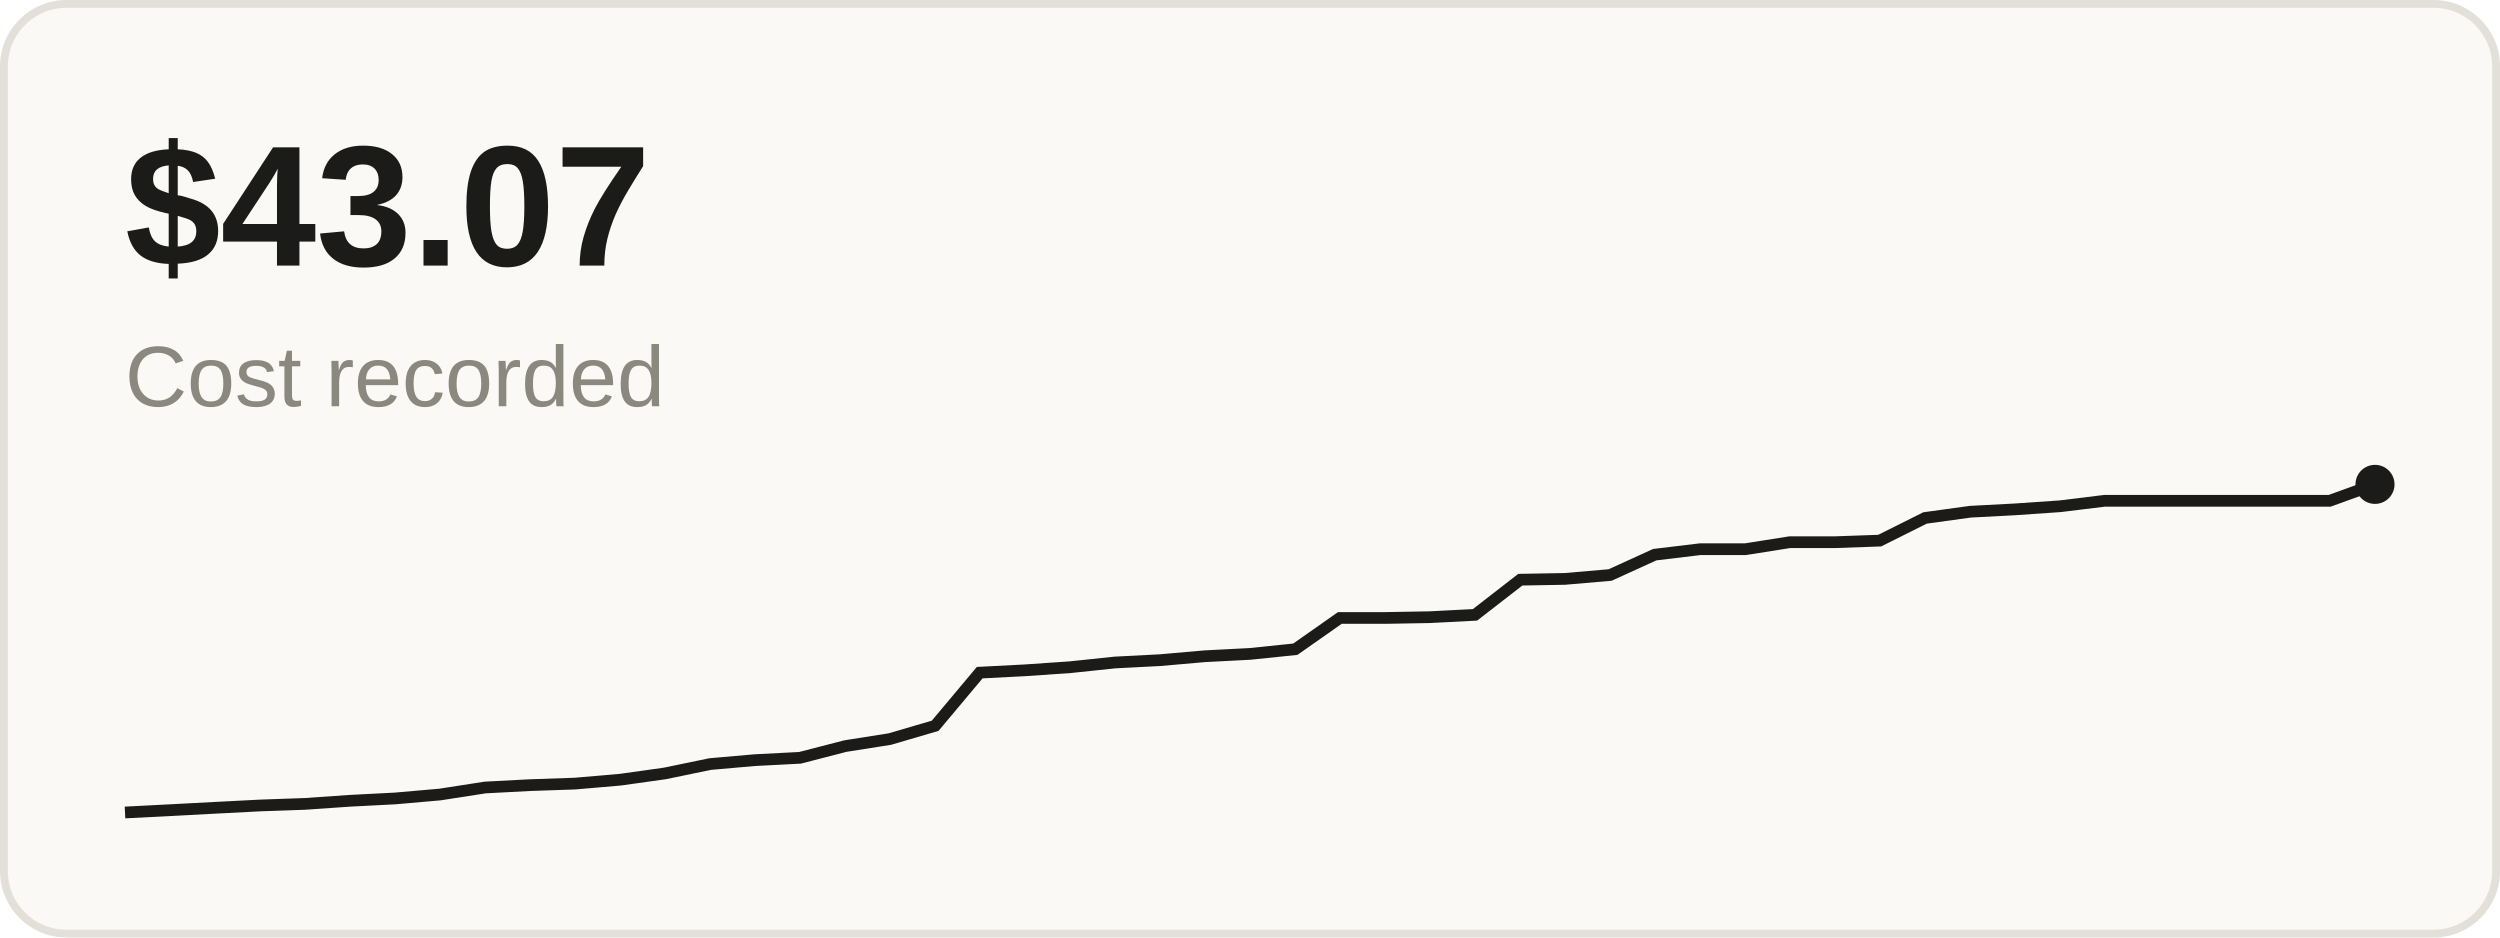
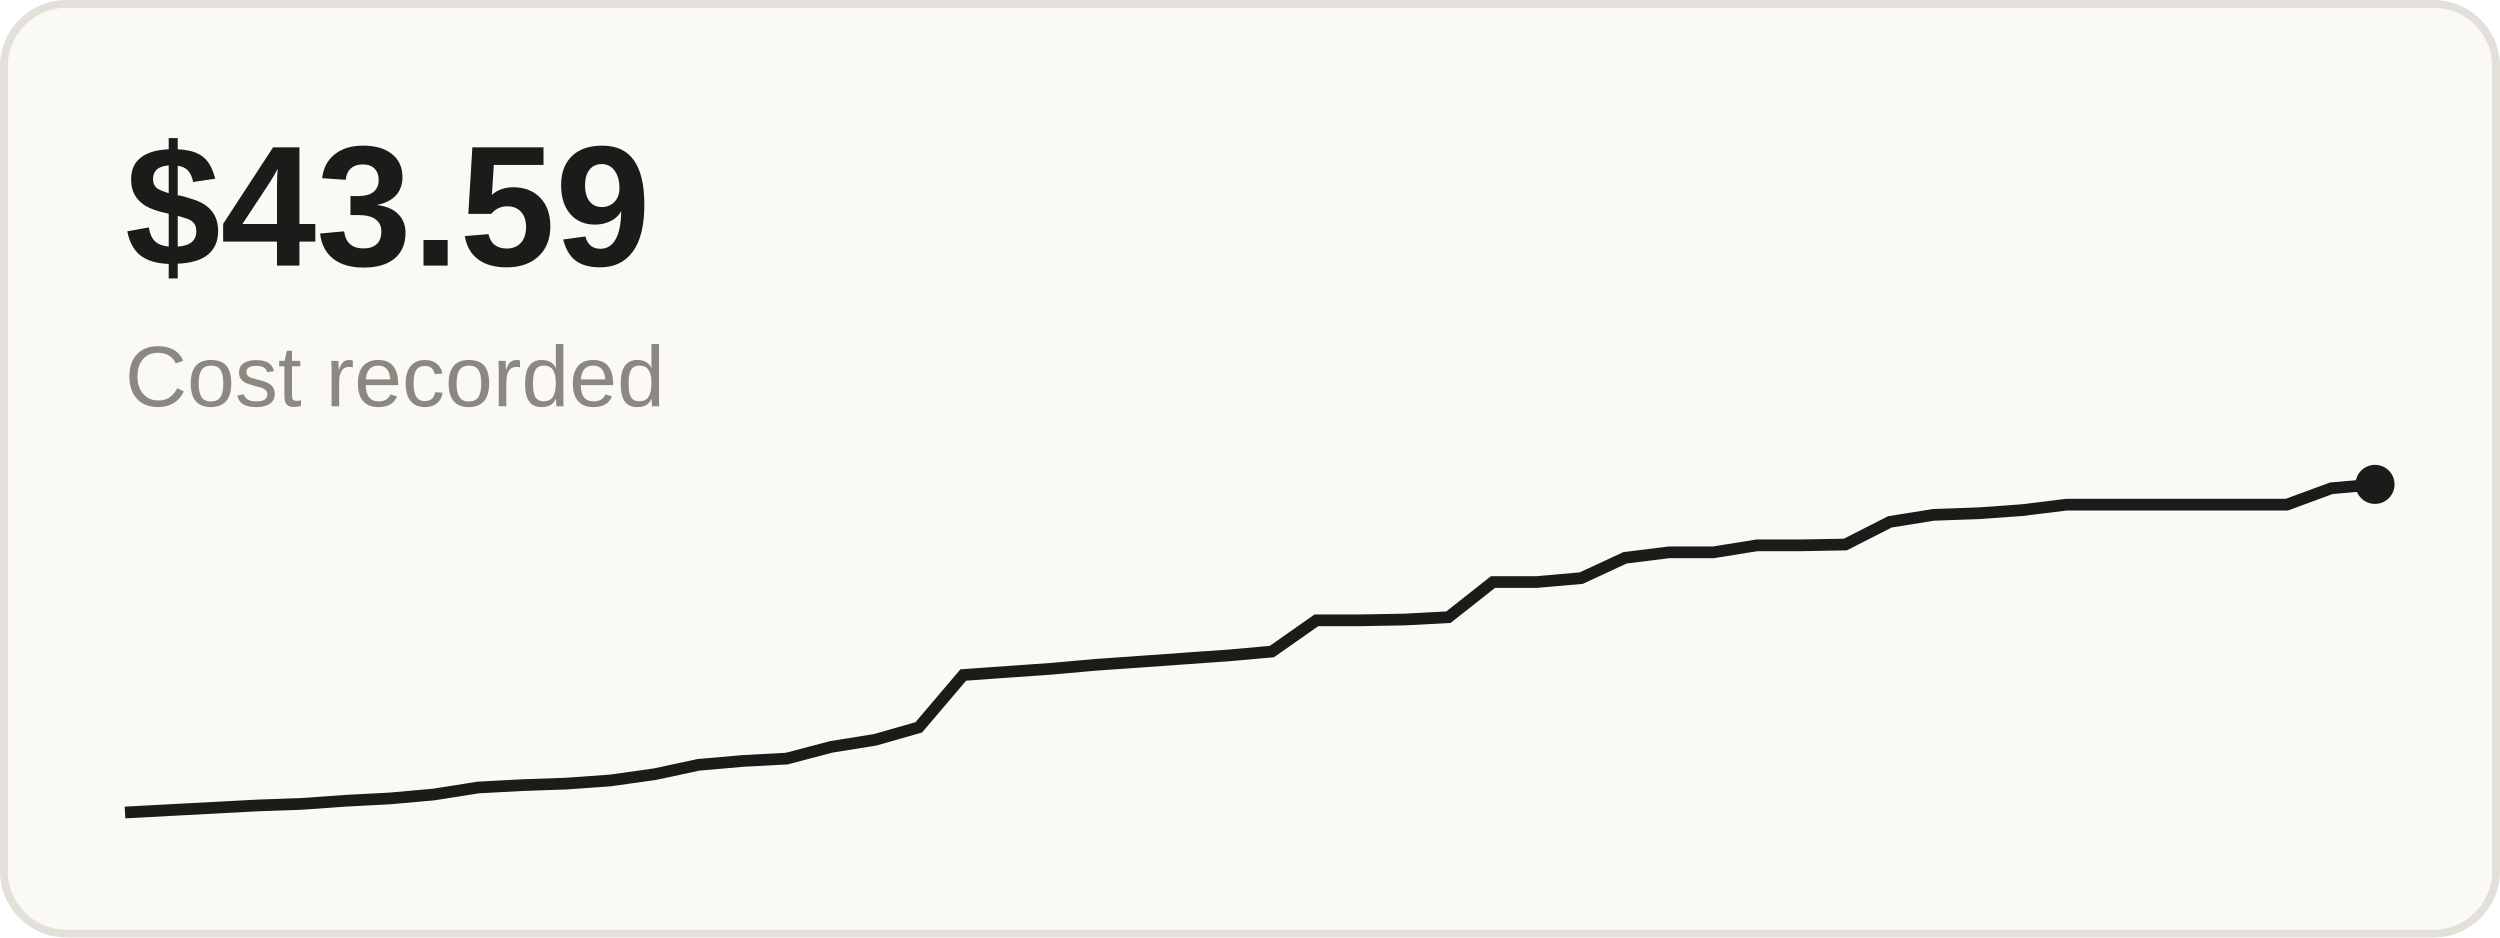
<svg xmlns="http://www.w3.org/2000/svg" width="320" height="120" viewBox="0 0 320 120" role="img" aria-label="Cost recorded">
  <rect x="0.5" y="0.5" width="319" height="119" rx="8" fill="#faf9f6" stroke="#e2e0d8" />
-   <text x="16" y="34" font-family="Arial,sans-serif" font-size="22" font-weight="bold" fill="#1b1b19">$43.07</text>
+   <text x="16" y="34" font-family="Arial,sans-serif" font-size="22" font-weight="bold" fill="#1b1b19">$43.59</text>
  <text x="16" y="52" font-family="Arial,sans-serif" font-size="11" fill="#8a887f">Cost recorded</text>
-   <polyline points="16.0,104.0 21.8,103.7 27.5,103.4 33.3,103.1 39.0,102.9 44.8,102.5 50.6,102.2 56.3,101.7 62.1,100.8 67.8,100.5 73.6,100.3 79.4,99.8 85.1,99.0 90.9,97.8 96.6,97.3 102.4,97.0 108.2,95.5 113.9,94.6 119.7,92.9 125.4,86.1 131.2,85.8 137.0,85.4 142.7,84.8 148.5,84.5 154.2,84.0 160.0,83.7 165.8,83.1 171.5,79.1 177.3,79.1 183.0,79.0 188.8,78.7 194.6,74.2 200.3,74.1 206.1,73.6 211.8,71.0 217.6,70.3 223.4,70.3 229.1,69.4 234.9,69.4 240.6,69.2 246.4,66.3 252.2,65.5 257.9,65.2 263.7,64.8 269.4,64.1 275.2,64.1 281.0,64.1 286.7,64.1 292.5,64.1 298.2,64.1 304.0,62.0" fill="none" stroke="#1b1b19" stroke-width="1.5" />
+   <polyline points="16.0,104.0 21.6,103.7 27.3,103.4 32.9,103.1 38.6,102.9 44.2,102.5 49.9,102.2 55.5,101.7 61.2,100.8 66.8,100.5 72.5,100.3 78.1,99.9 83.8,99.1 89.4,97.9 95.1,97.4 100.7,97.1 106.4,95.6 112.0,94.7 117.6,93.1 123.3,86.4 128.9,86.0 134.6,85.6 140.2,85.1 145.9,84.7 151.5,84.3 157.2,83.9 162.8,83.4 168.5,79.4 174.1,79.4 179.8,79.3 185.4,79.0 191.1,74.5 196.7,74.5 202.4,74.0 208.0,71.4 213.6,70.7 219.3,70.7 224.9,69.8 230.6,69.8 236.2,69.7 241.9,66.8 247.5,65.9 253.2,65.7 258.8,65.3 264.5,64.6 270.1,64.6 275.8,64.6 281.4,64.6 287.1,64.6 292.7,64.6 298.4,62.5 304.0,62.0" fill="none" stroke="#1b1b19" stroke-width="1.5" />
  <circle cx="304.0" cy="62.0" r="2.5" fill="#1b1b19" />
</svg>
